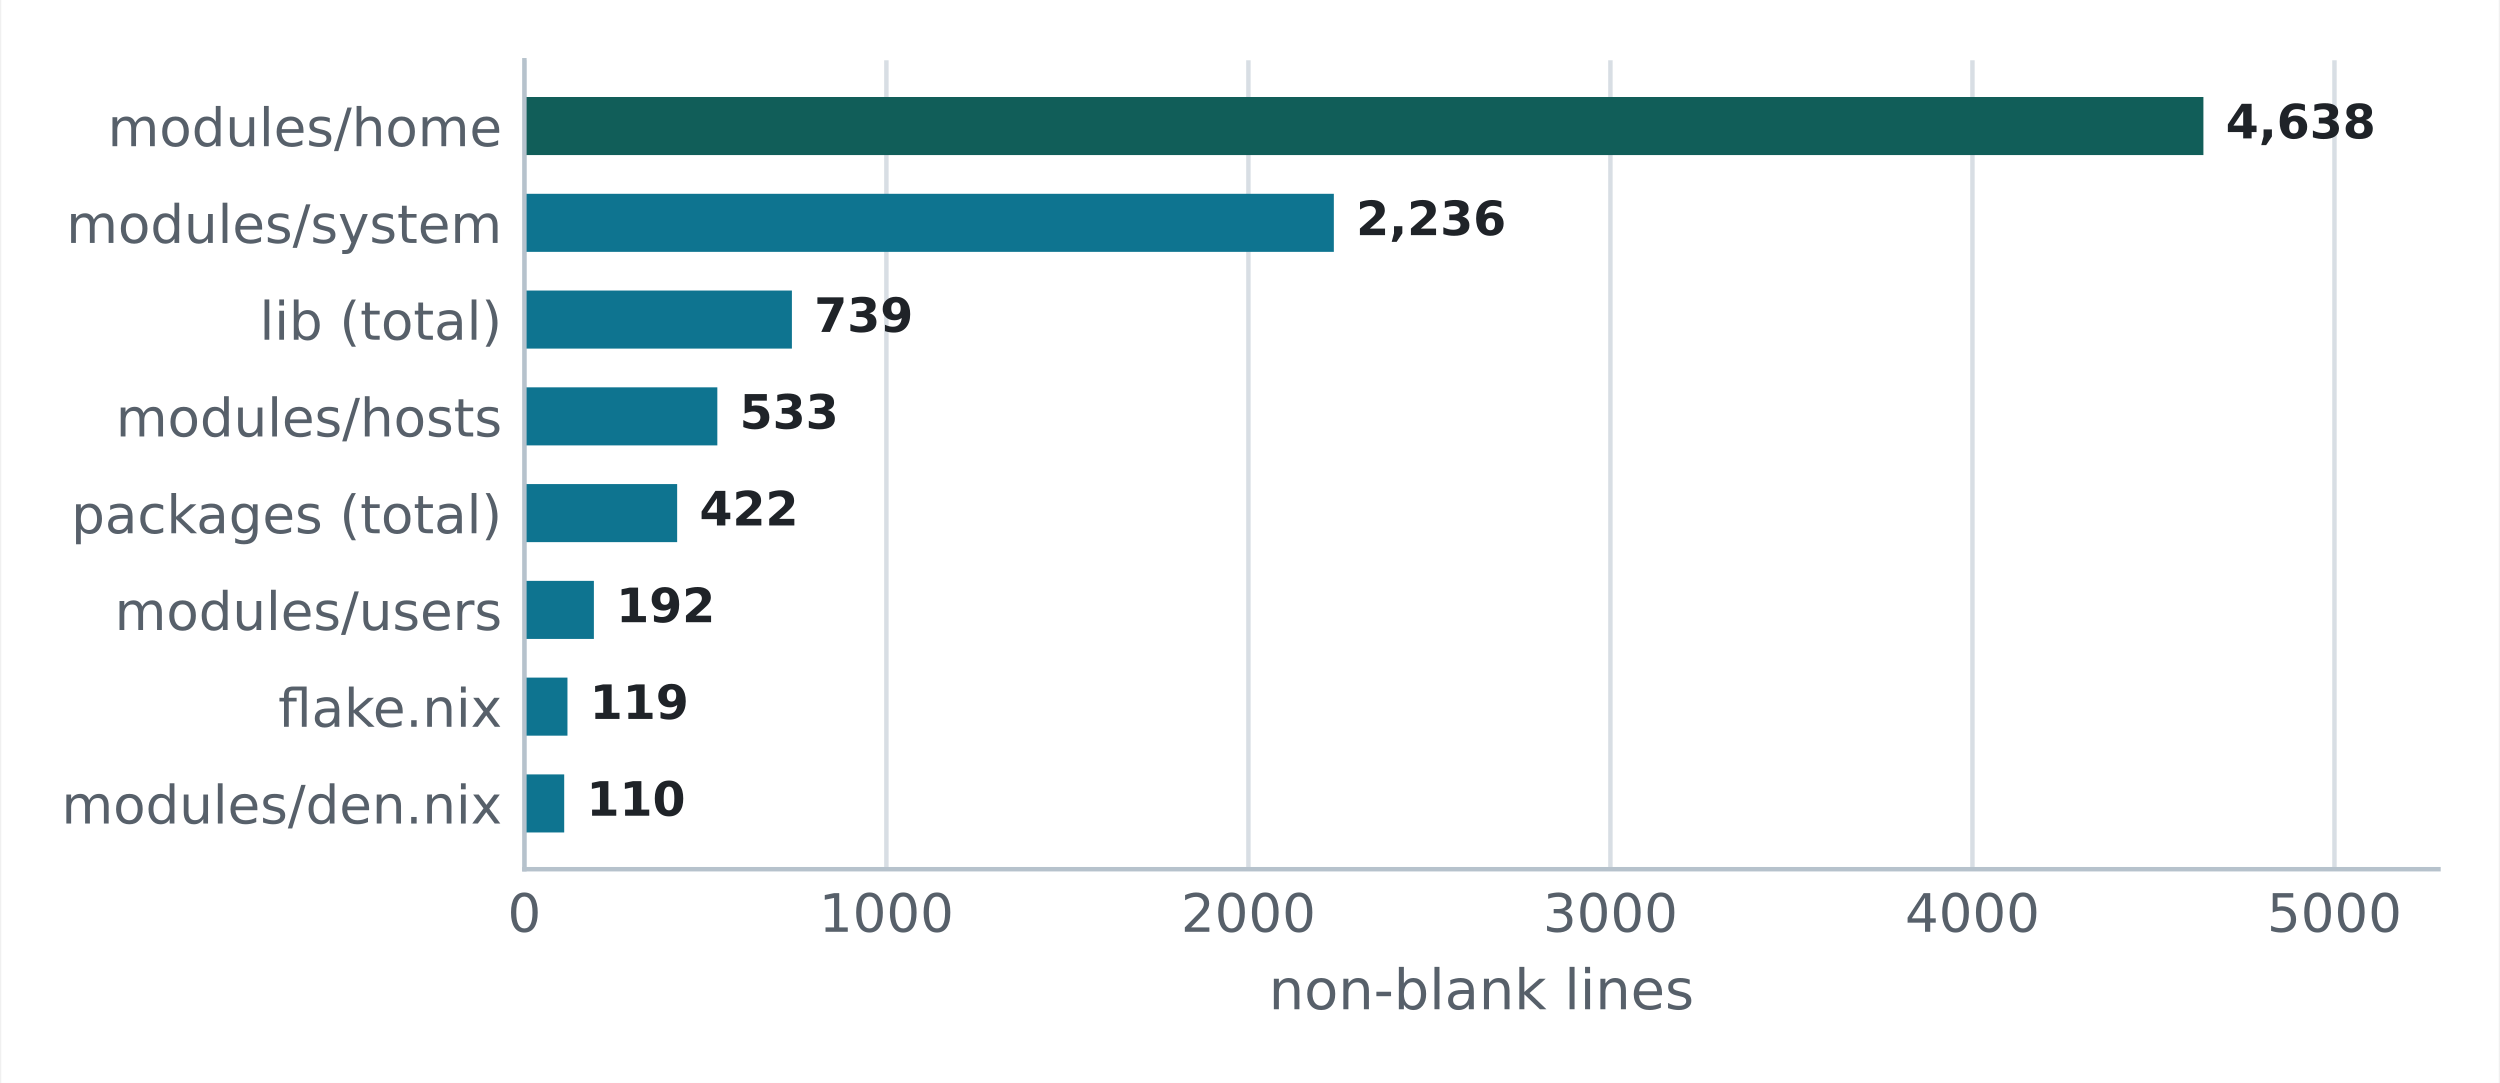
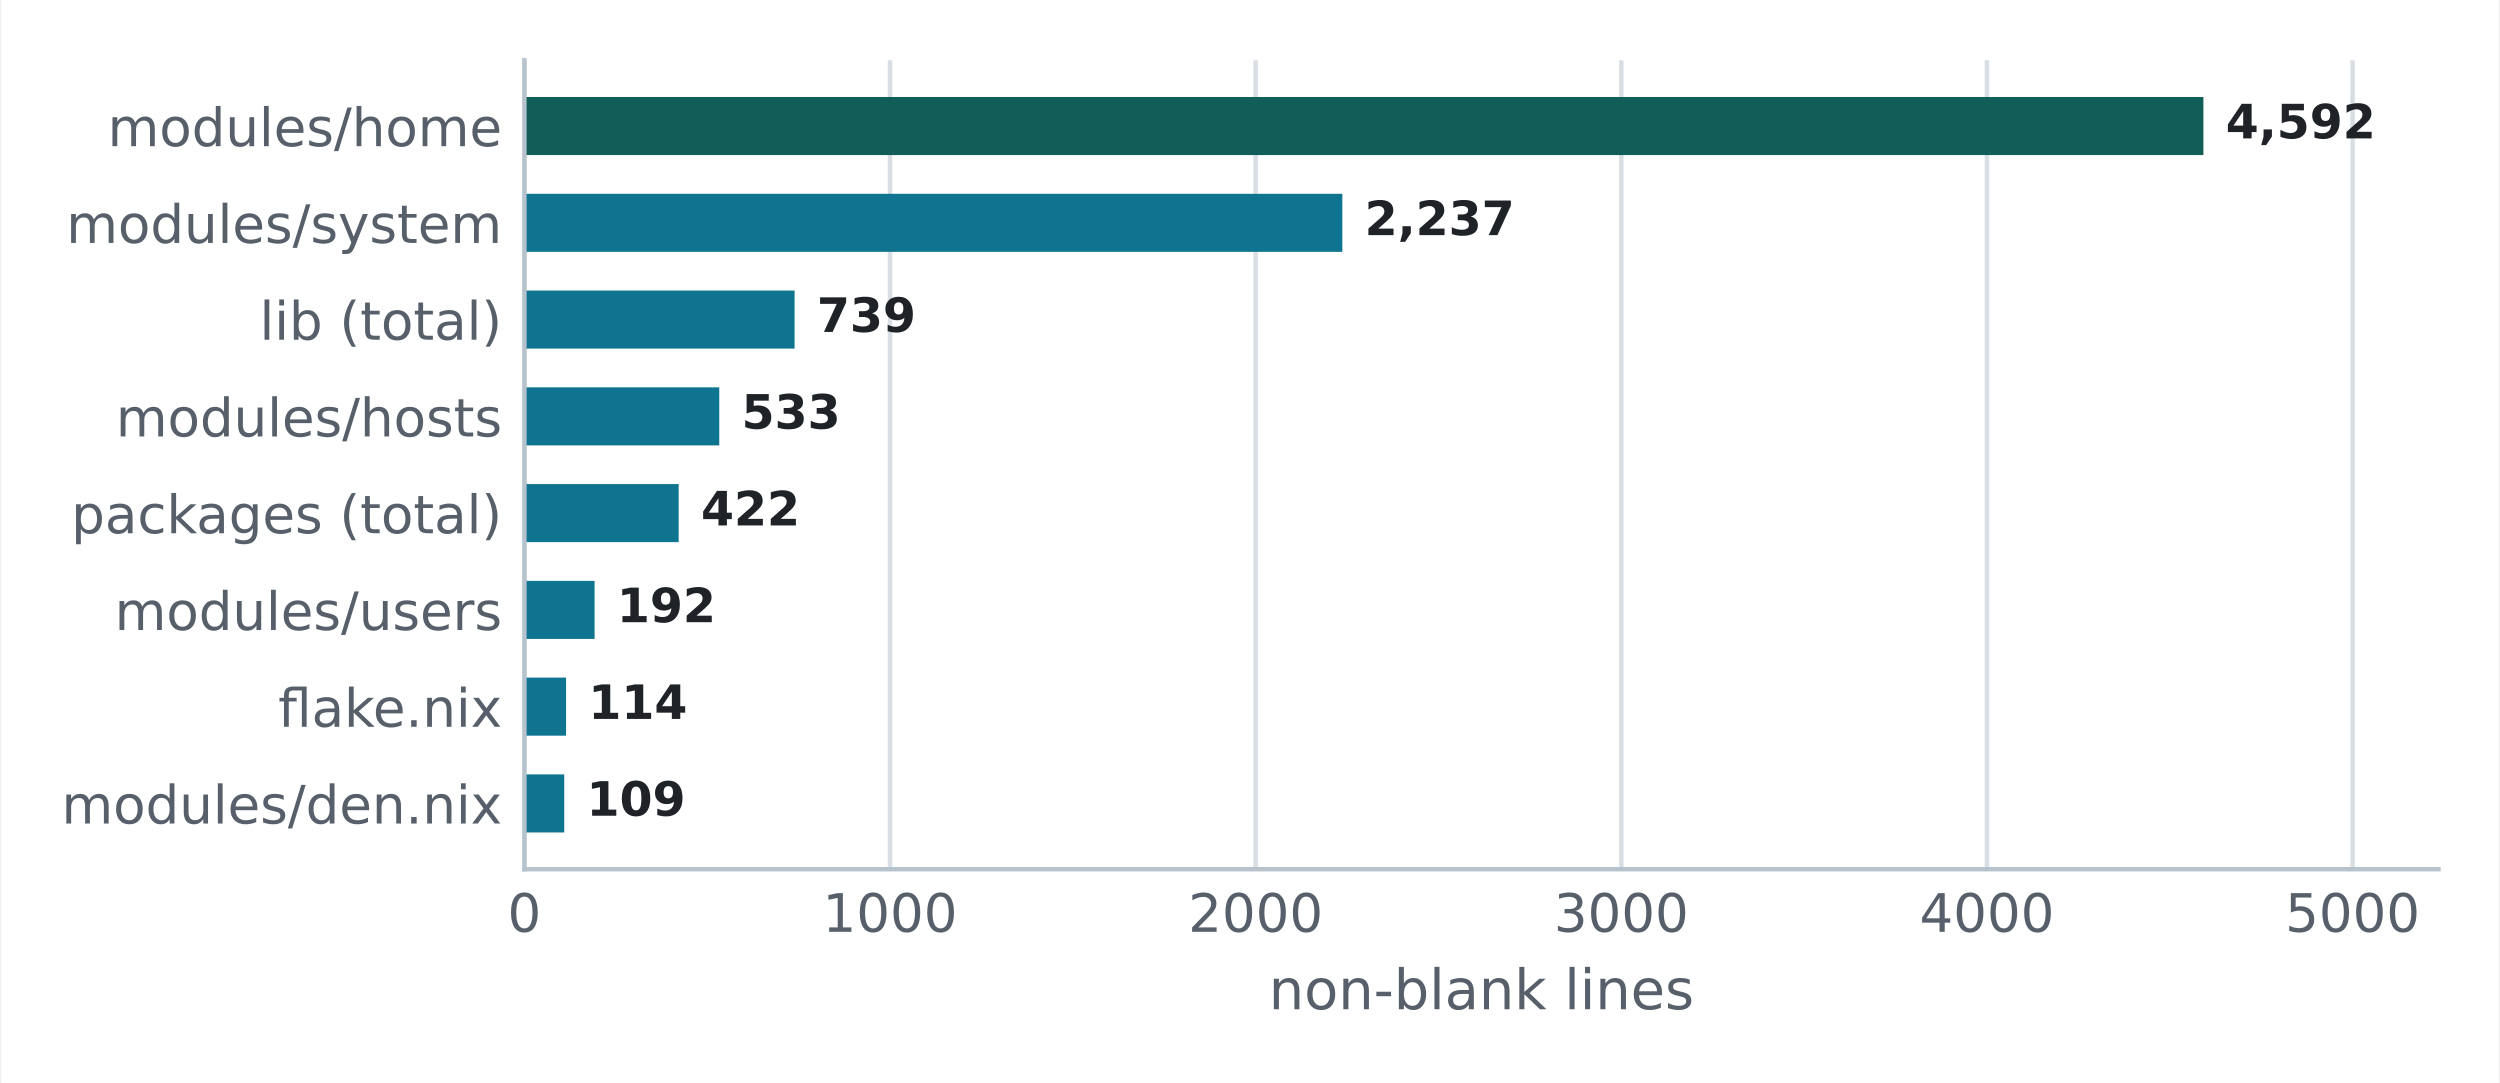
<svg xmlns="http://www.w3.org/2000/svg" xmlns:xlink="http://www.w3.org/1999/xlink" width="995" height="431" viewBox="0 0 447.591 194.078" version="1.1">
  <defs>
    <style type="text/css">*{stroke-linejoin: round; stroke-linecap: butt}</style>
  </defs>
  <g id="figure_1">
    <g id="patch_1">
      <path d="M 0 194.078  L 447.591 194.078  L 447.591 0  L 0 0  z " style="fill: #ffffff" />
    </g>
    <g id="axes_1">
      <g id="patch_2">
        <path d="M 93.751 155.778  L 436.791 155.778  L 436.791 10.8  L 93.751 10.8  z " style="fill: #ffffff" />
      </g>
      <g id="matplotlib.axis_1">
        <g id="xtick_1">
          <g id="line2d_1">
            <path d="M 93.751 155.778  L 93.751 10.8  " clip-path="url(#p4f550c6e6d)" style="fill: none; stroke: #d8dee4; stroke-width: 0.8; stroke-linecap: square" />
          </g>
          <g id="line2d_2" />
          <g id="text_1">
            <g style="fill: #57606a" transform="translate(90.72875 166.9954) scale(0.095 -0.095)">
              <defs>
                <path id="DejaVuSans-13" d="M 2034 4250  Q 1547 4250 1301 3770  Q 1056 3291 1056 2328  Q 1056 1369 1301 889  Q 1547 409 2034 409  Q 2525 409 2770 889  Q 3016 1369 3016 2328  Q 3016 3291 2770 3770  Q 2525 4250 2034 4250  z M 2034 4750  Q 2819 4750 3233 4129  Q 3647 3509 3647 2328  Q 3647 1150 3233 529  Q 2819 -91 2034 -91  Q 1250 -91 836 529  Q 422 1150 422 2328  Q 422 3509 836 4129  Q 1250 4750 2034 4750  z " transform="scale(0.015625)" />
              </defs>
              <use xlink:href="#DejaVuSans-13" />
            </g>
          </g>
        </g>
        <g id="xtick_2">
          <g id="line2d_3">
-             <path d="M 158.631 155.778  L 158.631 10.8  " clip-path="url(#p4f550c6e6d)" style="fill: none; stroke: #d8dee4; stroke-width: 0.8; stroke-linecap: square" />
+             <path d="M 159.281 155.778  L 159.281 10.8  " clip-path="url(#p4f550c6e6d)" style="fill: none; stroke: #d8dee4; stroke-width: 0.8; stroke-linecap: square" />
          </g>
          <g id="line2d_4" />
          <g id="text_2">
-             <g style="fill: #57606a" transform="translate(146.5419 166.9954) scale(0.095 -0.095)">
+             <g style="fill: #57606a" transform="translate(147.1919 166.9954) scale(0.095 -0.095)">
              <defs>
                <path id="DejaVuSans-14" d="M 794 531  L 1825 531  L 1825 4091  L 703 3866  L 703 4441  L 1819 4666  L 2450 4666  L 2450 531  L 3481 531  L 3481 0  L 794 0  L 794 531  z " transform="scale(0.015625)" />
              </defs>
              <use xlink:href="#DejaVuSans-14" />
              <use xlink:href="#DejaVuSans-13" transform="translate(63.625 0)" />
              <use xlink:href="#DejaVuSans-13" transform="translate(127.25 0)" />
              <use xlink:href="#DejaVuSans-13" transform="translate(190.875 0)" />
            </g>
          </g>
        </g>
        <g id="xtick_3">
          <g id="line2d_5">
-             <path d="M 223.51 155.778  L 223.51 10.8  " clip-path="url(#p4f550c6e6d)" style="fill: none; stroke: #d8dee4; stroke-width: 0.8; stroke-linecap: square" />
+             <path d="M 224.81 155.778  L 224.81 10.8  " clip-path="url(#p4f550c6e6d)" style="fill: none; stroke: #d8dee4; stroke-width: 0.8; stroke-linecap: square" />
          </g>
          <g id="line2d_6" />
          <g id="text_3">
-             <g style="fill: #57606a" transform="translate(211.4217 166.9954) scale(0.095 -0.095)">
+             <g style="fill: #57606a" transform="translate(212.7215 166.9954) scale(0.095 -0.095)">
              <defs>
                <path id="DejaVuSans-15" d="M 1228 531  L 3431 531  L 3431 0  L 469 0  L 469 531  Q 828 903 1448 1529  Q 2069 2156 2228 2338  Q 2531 2678 2651 2914  Q 2772 3150 2772 3378  Q 2772 3750 2511 3984  Q 2250 4219 1831 4219  Q 1534 4219 1204 4116  Q 875 4013 500 3803  L 500 4441  Q 881 4594 1212 4672  Q 1544 4750 1819 4750  Q 2544 4750 2975 4387  Q 3406 4025 3406 3419  Q 3406 3131 3298 2873  Q 3191 2616 2906 2266  Q 2828 2175 2409 1742  Q 1991 1309 1228 531  z " transform="scale(0.015625)" />
              </defs>
              <use xlink:href="#DejaVuSans-15" />
              <use xlink:href="#DejaVuSans-13" transform="translate(63.625 0)" />
              <use xlink:href="#DejaVuSans-13" transform="translate(127.25 0)" />
              <use xlink:href="#DejaVuSans-13" transform="translate(190.875 0)" />
            </g>
          </g>
        </g>
        <g id="xtick_4">
          <g id="line2d_7">
-             <path d="M 288.39 155.778  L 288.39 10.8  " clip-path="url(#p4f550c6e6d)" style="fill: none; stroke: #d8dee4; stroke-width: 0.8; stroke-linecap: square" />
+             <path d="M 290.34 155.778  L 290.34 10.8  " clip-path="url(#p4f550c6e6d)" style="fill: none; stroke: #d8dee4; stroke-width: 0.8; stroke-linecap: square" />
          </g>
          <g id="line2d_8" />
          <g id="text_4">
-             <g style="fill: #57606a" transform="translate(276.3014 166.9954) scale(0.095 -0.095)">
+             <g style="fill: #57606a" transform="translate(278.2512 166.9954) scale(0.095 -0.095)">
              <defs>
                <path id="DejaVuSans-16" d="M 2597 2516  Q 3050 2419 3304 2112  Q 3559 1806 3559 1356  Q 3559 666 3084 287  Q 2609 -91 1734 -91  Q 1441 -91 1130 -33  Q 819 25 488 141  L 488 750  Q 750 597 1062 519  Q 1375 441 1716 441  Q 2309 441 2620 675  Q 2931 909 2931 1356  Q 2931 1769 2642 2001  Q 2353 2234 1838 2234  L 1294 2234  L 1294 2753  L 1863 2753  Q 2328 2753 2575 2939  Q 2822 3125 2822 3475  Q 2822 3834 2567 4026  Q 2313 4219 1838 4219  Q 1578 4219 1281 4162  Q 984 4106 628 3988  L 628 4550  Q 988 4650 1302 4700  Q 1616 4750 1894 4750  Q 2613 4750 3031 4423  Q 3450 4097 3450 3541  Q 3450 3153 3228 2886  Q 3006 2619 2597 2516  z " transform="scale(0.015625)" />
              </defs>
              <use xlink:href="#DejaVuSans-16" />
              <use xlink:href="#DejaVuSans-13" transform="translate(63.625 0)" />
              <use xlink:href="#DejaVuSans-13" transform="translate(127.25 0)" />
              <use xlink:href="#DejaVuSans-13" transform="translate(190.875 0)" />
            </g>
          </g>
        </g>
        <g id="xtick_5">
          <g id="line2d_9">
-             <path d="M 353.27 155.778  L 353.27 10.8  " clip-path="url(#p4f550c6e6d)" style="fill: none; stroke: #d8dee4; stroke-width: 0.8; stroke-linecap: square" />
+             <path d="M 355.87 155.778  L 355.87 10.8  " clip-path="url(#p4f550c6e6d)" style="fill: none; stroke: #d8dee4; stroke-width: 0.8; stroke-linecap: square" />
          </g>
          <g id="line2d_10" />
          <g id="text_5">
-             <g style="fill: #57606a" transform="translate(341.1812 166.9954) scale(0.095 -0.095)">
+             <g style="fill: #57606a" transform="translate(343.7809 166.9954) scale(0.095 -0.095)">
              <defs>
                <path id="DejaVuSans-17" d="M 2419 4116  L 825 1625  L 2419 1625  L 2419 4116  z M 2253 4666  L 3047 4666  L 3047 1625  L 3713 1625  L 3713 1100  L 3047 1100  L 3047 0  L 2419 0  L 2419 1100  L 313 1100  L 313 1709  L 2253 4666  z " transform="scale(0.015625)" />
              </defs>
              <use xlink:href="#DejaVuSans-17" />
              <use xlink:href="#DejaVuSans-13" transform="translate(63.625 0)" />
              <use xlink:href="#DejaVuSans-13" transform="translate(127.25 0)" />
              <use xlink:href="#DejaVuSans-13" transform="translate(190.875 0)" />
            </g>
          </g>
        </g>
        <g id="xtick_6">
          <g id="line2d_11">
-             <path d="M 418.15 155.778  L 418.15 10.8  " clip-path="url(#p4f550c6e6d)" style="fill: none; stroke: #d8dee4; stroke-width: 0.8; stroke-linecap: square" />
+             <path d="M 421.399 155.778  L 421.399 10.8  " clip-path="url(#p4f550c6e6d)" style="fill: none; stroke: #d8dee4; stroke-width: 0.8; stroke-linecap: square" />
          </g>
          <g id="line2d_12" />
          <g id="text_6">
-             <g style="fill: #57606a" transform="translate(406.0609 166.9954) scale(0.095 -0.095)">
+             <g style="fill: #57606a" transform="translate(409.3106 166.9954) scale(0.095 -0.095)">
              <defs>
                <path id="DejaVuSans-18" d="M 691 4666  L 3169 4666  L 3169 4134  L 1269 4134  L 1269 2991  Q 1406 3038 1543 3061  Q 1681 3084 1819 3084  Q 2600 3084 3056 2656  Q 3513 2228 3513 1497  Q 3513 744 3044 326  Q 2575 -91 1722 -91  Q 1428 -91 1123 -41  Q 819 9 494 109  L 494 744  Q 775 591 1075 516  Q 1375 441 1709 441  Q 2250 441 2565 725  Q 2881 1009 2881 1497  Q 2881 1984 2565 2268  Q 2250 2553 1709 2553  Q 1456 2553 1204 2497  Q 953 2441 691 2322  L 691 4666  z " transform="scale(0.015625)" />
              </defs>
              <use xlink:href="#DejaVuSans-18" />
              <use xlink:href="#DejaVuSans-13" transform="translate(63.625 0)" />
              <use xlink:href="#DejaVuSans-13" transform="translate(127.25 0)" />
              <use xlink:href="#DejaVuSans-13" transform="translate(190.875 0)" />
            </g>
          </g>
        </g>
        <g id="text_7">
          <g style="fill: #57606a" transform="translate(227.1616 180.8761) scale(0.1 -0.1)">
            <defs>
              <path id="DejaVuSans-51" d="M 3513 2113  L 3513 0  L 2938 0  L 2938 2094  Q 2938 2591 2744 2837  Q 2550 3084 2163 3084  Q 1697 3084 1428 2787  Q 1159 2491 1159 1978  L 1159 0  L 581 0  L 581 3500  L 1159 3500  L 1159 2956  Q 1366 3272 1645 3428  Q 1925 3584 2291 3584  Q 2894 3584 3203 3211  Q 3513 2838 3513 2113  z " transform="scale(0.015625)" />
              <path id="DejaVuSans-52" d="M 1959 3097  Q 1497 3097 1228 2736  Q 959 2375 959 1747  Q 959 1119 1226 758  Q 1494 397 1959 397  Q 2419 397 2687 759  Q 2956 1122 2956 1747  Q 2956 2369 2687 2733  Q 2419 3097 1959 3097  z M 1959 3584  Q 2709 3584 3137 3096  Q 3566 2609 3566 1747  Q 3566 888 3137 398  Q 2709 -91 1959 -91  Q 1206 -91 779 398  Q 353 888 353 1747  Q 353 2609 779 3096  Q 1206 3584 1959 3584  z " transform="scale(0.015625)" />
              <path id="DejaVuSans-10" d="M 313 2009  L 1997 2009  L 1997 1497  L 313 1497  L 313 2009  z " transform="scale(0.015625)" />
              <path id="DejaVuSans-45" d="M 3116 1747  Q 3116 2381 2855 2742  Q 2594 3103 2138 3103  Q 1681 3103 1420 2742  Q 1159 2381 1159 1747  Q 1159 1113 1420 752  Q 1681 391 2138 391  Q 2594 391 2855 752  Q 3116 1113 3116 1747  z M 1159 2969  Q 1341 3281 1617 3432  Q 1894 3584 2278 3584  Q 2916 3584 3314 3078  Q 3713 2572 3713 1747  Q 3713 922 3314 415  Q 2916 -91 2278 -91  Q 1894 -91 1617 61  Q 1341 213 1159 525  L 1159 0  L 581 0  L 581 4863  L 1159 4863  L 1159 2969  z " transform="scale(0.015625)" />
              <path id="DejaVuSans-4f" d="M 603 4863  L 1178 4863  L 1178 0  L 603 0  L 603 4863  z " transform="scale(0.015625)" />
              <path id="DejaVuSans-44" d="M 2194 1759  Q 1497 1759 1228 1600  Q 959 1441 959 1056  Q 959 750 1161 570  Q 1363 391 1709 391  Q 2188 391 2477 730  Q 2766 1069 2766 1631  L 2766 1759  L 2194 1759  z M 3341 1997  L 3341 0  L 2766 0  L 2766 531  Q 2569 213 2275 61  Q 1981 -91 1556 -91  Q 1019 -91 701 211  Q 384 513 384 1019  Q 384 1609 779 1909  Q 1175 2209 1959 2209  L 2766 2209  L 2766 2266  Q 2766 2663 2505 2880  Q 2244 3097 1772 3097  Q 1472 3097 1187 3025  Q 903 2953 641 2809  L 641 3341  Q 956 3463 1253 3523  Q 1550 3584 1831 3584  Q 2591 3584 2966 3190  Q 3341 2797 3341 1997  z " transform="scale(0.015625)" />
              <path id="DejaVuSans-4e" d="M 581 4863  L 1159 4863  L 1159 1991  L 2875 3500  L 3609 3500  L 1753 1863  L 3688 0  L 2938 0  L 1159 1709  L 1159 0  L 581 0  L 581 4863  z " transform="scale(0.015625)" />
              <path id="DejaVuSans-3" transform="scale(0.015625)" />
              <path id="DejaVuSans-4c" d="M 603 3500  L 1178 3500  L 1178 0  L 603 0  L 603 3500  z M 603 4863  L 1178 4863  L 1178 4134  L 603 4134  L 603 4863  z " transform="scale(0.015625)" />
              <path id="DejaVuSans-48" d="M 3597 1894  L 3597 1613  L 953 1613  Q 991 1019 1311 708  Q 1631 397 2203 397  Q 2534 397 2845 478  Q 3156 559 3463 722  L 3463 178  Q 3153 47 2828 -22  Q 2503 -91 2169 -91  Q 1331 -91 842 396  Q 353 884 353 1716  Q 353 2575 817 3079  Q 1281 3584 2069 3584  Q 2775 3584 3186 3129  Q 3597 2675 3597 1894  z M 3022 2063  Q 3016 2534 2758 2815  Q 2500 3097 2075 3097  Q 1594 3097 1305 2825  Q 1016 2553 972 2059  L 3022 2063  z " transform="scale(0.015625)" />
              <path id="DejaVuSans-56" d="M 2834 3397  L 2834 2853  Q 2591 2978 2328 3040  Q 2066 3103 1784 3103  Q 1356 3103 1142 2972  Q 928 2841 928 2578  Q 928 2378 1081 2264  Q 1234 2150 1697 2047  L 1894 2003  Q 2506 1872 2764 1633  Q 3022 1394 3022 966  Q 3022 478 2636 193  Q 2250 -91 1575 -91  Q 1294 -91 989 -36  Q 684 19 347 128  L 347 722  Q 666 556 975 473  Q 1284 391 1588 391  Q 1994 391 2212 530  Q 2431 669 2431 922  Q 2431 1156 2273 1281  Q 2116 1406 1581 1522  L 1381 1569  Q 847 1681 609 1914  Q 372 2147 372 2553  Q 372 3047 722 3315  Q 1072 3584 1716 3584  Q 2034 3584 2315 3537  Q 2597 3491 2834 3397  z " transform="scale(0.015625)" />
            </defs>
            <use xlink:href="#DejaVuSans-51" />
            <use xlink:href="#DejaVuSans-52" transform="translate(63.375 0)" />
            <use xlink:href="#DejaVuSans-51" transform="translate(124.5625 0)" />
            <use xlink:href="#DejaVuSans-10" transform="translate(187.9375 0)" />
            <use xlink:href="#DejaVuSans-45" transform="translate(224.0156 0)" />
            <use xlink:href="#DejaVuSans-4f" transform="translate(287.5 0)" />
            <use xlink:href="#DejaVuSans-44" transform="translate(315.2812 0)" />
            <use xlink:href="#DejaVuSans-51" transform="translate(376.5625 0)" />
            <use xlink:href="#DejaVuSans-4e" transform="translate(439.9375 0)" />
            <use xlink:href="#DejaVuSans-3" transform="translate(497.8438 0)" />
            <use xlink:href="#DejaVuSans-4f" transform="translate(529.625 0)" />
            <use xlink:href="#DejaVuSans-4c" transform="translate(557.4062 0)" />
            <use xlink:href="#DejaVuSans-51" transform="translate(585.1875 0)" />
            <use xlink:href="#DejaVuSans-48" transform="translate(648.5625 0)" />
            <use xlink:href="#DejaVuSans-56" transform="translate(710.0938 0)" />
          </g>
        </g>
      </g>
      <g id="matplotlib.axis_2">
        <g id="ytick_1">
          <g id="line2d_13" />
          <g id="text_8">
            <g style="fill: #57606a" transform="translate(10.8 147.5945) scale(0.095 -0.095)">
              <defs>
                <path id="DejaVuSans-50" d="M 3328 2828  Q 3544 3216 3844 3400  Q 4144 3584 4550 3584  Q 5097 3584 5394 3201  Q 5691 2819 5691 2113  L 5691 0  L 5113 0  L 5113 2094  Q 5113 2597 4934 2840  Q 4756 3084 4391 3084  Q 3944 3084 3684 2787  Q 3425 2491 3425 1978  L 3425 0  L 2847 0  L 2847 2094  Q 2847 2600 2669 2842  Q 2491 3084 2119 3084  Q 1678 3084 1418 2786  Q 1159 2488 1159 1978  L 1159 0  L 581 0  L 581 3500  L 1159 3500  L 1159 2956  Q 1356 3278 1631 3431  Q 1906 3584 2284 3584  Q 2666 3584 2933 3390  Q 3200 3197 3328 2828  z " transform="scale(0.015625)" />
                <path id="DejaVuSans-47" d="M 2906 2969  L 2906 4863  L 3481 4863  L 3481 0  L 2906 0  L 2906 525  Q 2725 213 2448 61  Q 2172 -91 1784 -91  Q 1150 -91 751 415  Q 353 922 353 1747  Q 353 2572 751 3078  Q 1150 3584 1784 3584  Q 2172 3584 2448 3432  Q 2725 3281 2906 2969  z M 947 1747  Q 947 1113 1208 752  Q 1469 391 1925 391  Q 2381 391 2643 752  Q 2906 1113 2906 1747  Q 2906 2381 2643 2742  Q 2381 3103 1925 3103  Q 1469 3103 1208 2742  Q 947 2381 947 1747  z " transform="scale(0.015625)" />
                <path id="DejaVuSans-58" d="M 544 1381  L 544 3500  L 1119 3500  L 1119 1403  Q 1119 906 1312 657  Q 1506 409 1894 409  Q 2359 409 2629 706  Q 2900 1003 2900 1516  L 2900 3500  L 3475 3500  L 3475 0  L 2900 0  L 2900 538  Q 2691 219 2414 64  Q 2138 -91 1772 -91  Q 1169 -91 856 284  Q 544 659 544 1381  z M 1991 3584  L 1991 3584  z " transform="scale(0.015625)" />
                <path id="DejaVuSans-12" d="M 1625 4666  L 2156 4666  L 531 -594  L 0 -594  L 1625 4666  z " transform="scale(0.015625)" />
                <path id="DejaVuSans-11" d="M 684 794  L 1344 794  L 1344 0  L 684 0  L 684 794  z " transform="scale(0.015625)" />
                <path id="DejaVuSans-5b" d="M 3513 3500  L 2247 1797  L 3578 0  L 2900 0  L 1881 1375  L 863 0  L 184 0  L 1544 1831  L 300 3500  L 978 3500  L 1906 2253  L 2834 3500  L 3513 3500  z " transform="scale(0.015625)" />
              </defs>
              <use xlink:href="#DejaVuSans-50" />
              <use xlink:href="#DejaVuSans-52" transform="translate(97.40625 0)" />
              <use xlink:href="#DejaVuSans-47" transform="translate(158.5938 0)" />
              <use xlink:href="#DejaVuSans-58" transform="translate(222.0781 0)" />
              <use xlink:href="#DejaVuSans-4f" transform="translate(285.4531 0)" />
              <use xlink:href="#DejaVuSans-48" transform="translate(313.2344 0)" />
              <use xlink:href="#DejaVuSans-56" transform="translate(374.7656 0)" />
              <use xlink:href="#DejaVuSans-12" transform="translate(426.8594 0)" />
              <use xlink:href="#DejaVuSans-47" transform="translate(460.5469 0)" />
              <use xlink:href="#DejaVuSans-48" transform="translate(524.0312 0)" />
              <use xlink:href="#DejaVuSans-51" transform="translate(585.5625 0)" />
              <use xlink:href="#DejaVuSans-11" transform="translate(648.9375 0)" />
              <use xlink:href="#DejaVuSans-51" transform="translate(680.7188 0)" />
              <use xlink:href="#DejaVuSans-4c" transform="translate(744.0938 0)" />
              <use xlink:href="#DejaVuSans-5b" transform="translate(771.875 0)" />
            </g>
          </g>
        </g>
        <g id="ytick_2">
          <g id="line2d_14" />
          <g id="text_9">
            <g style="fill: #57606a" transform="translate(49.6357 130.2526) scale(0.095 -0.095)">
              <defs>
                <path id="DejaVuSans-13b0" d="M 1831 4863  L 3431 4863  L 3431 0  L 2853 0  L 2853 4384  L 1825 4384  Q 1516 4384 1395 4259  Q 1275 4134 1275 3809  L 1275 3500  L 2222 3500  L 2222 3053  L 1275 3053  L 1275 0  L 697 0  L 697 3053  L 147 3053  L 147 3500  L 697 3500  L 697 3744  Q 697 4328 969 4595  Q 1241 4863 1831 4863  z " transform="scale(0.015625)" />
              </defs>
              <use xlink:href="#DejaVuSans-13b0" />
              <use xlink:href="#DejaVuSans-44" transform="translate(62.98438 0)" />
              <use xlink:href="#DejaVuSans-4e" transform="translate(124.2656 0)" />
              <use xlink:href="#DejaVuSans-48" transform="translate(178.6094 0)" />
              <use xlink:href="#DejaVuSans-11" transform="translate(240.1406 0)" />
              <use xlink:href="#DejaVuSans-51" transform="translate(271.9219 0)" />
              <use xlink:href="#DejaVuSans-4c" transform="translate(335.2969 0)" />
              <use xlink:href="#DejaVuSans-5b" transform="translate(363.0781 0)" />
            </g>
          </g>
        </g>
        <g id="ytick_3">
          <g id="line2d_15" />
          <g id="text_10">
            <g style="fill: #57606a" transform="translate(20.32969 112.9108) scale(0.095 -0.095)">
              <defs>
                <path id="DejaVuSans-55" d="M 2631 2963  Q 2534 3019 2420 3045  Q 2306 3072 2169 3072  Q 1681 3072 1420 2755  Q 1159 2438 1159 1844  L 1159 0  L 581 0  L 581 3500  L 1159 3500  L 1159 2956  Q 1341 3275 1631 3429  Q 1922 3584 2338 3584  Q 2397 3584 2469 3576  Q 2541 3569 2628 3553  L 2631 2963  z " transform="scale(0.015625)" />
              </defs>
              <use xlink:href="#DejaVuSans-50" />
              <use xlink:href="#DejaVuSans-52" transform="translate(97.40625 0)" />
              <use xlink:href="#DejaVuSans-47" transform="translate(158.5938 0)" />
              <use xlink:href="#DejaVuSans-58" transform="translate(222.0781 0)" />
              <use xlink:href="#DejaVuSans-4f" transform="translate(285.4531 0)" />
              <use xlink:href="#DejaVuSans-48" transform="translate(313.2344 0)" />
              <use xlink:href="#DejaVuSans-56" transform="translate(374.7656 0)" />
              <use xlink:href="#DejaVuSans-12" transform="translate(426.8594 0)" />
              <use xlink:href="#DejaVuSans-58" transform="translate(460.5469 0)" />
              <use xlink:href="#DejaVuSans-56" transform="translate(523.9219 0)" />
              <use xlink:href="#DejaVuSans-48" transform="translate(576.0156 0)" />
              <use xlink:href="#DejaVuSans-55" transform="translate(637.5469 0)" />
              <use xlink:href="#DejaVuSans-56" transform="translate(678.6562 0)" />
            </g>
          </g>
        </g>
        <g id="ytick_4">
          <g id="line2d_16" />
          <g id="text_11">
            <g style="fill: #57606a" transform="translate(12.5382 95.569) scale(0.095 -0.095)">
              <defs>
                <path id="DejaVuSans-53" d="M 1159 525  L 1159 -1331  L 581 -1331  L 581 3500  L 1159 3500  L 1159 2969  Q 1341 3281 1617 3432  Q 1894 3584 2278 3584  Q 2916 3584 3314 3078  Q 3713 2572 3713 1747  Q 3713 922 3314 415  Q 2916 -91 2278 -91  Q 1894 -91 1617 61  Q 1341 213 1159 525  z M 3116 1747  Q 3116 2381 2855 2742  Q 2594 3103 2138 3103  Q 1681 3103 1420 2742  Q 1159 2381 1159 1747  Q 1159 1113 1420 752  Q 1681 391 2138 391  Q 2594 391 2855 752  Q 3116 1113 3116 1747  z " transform="scale(0.015625)" />
                <path id="DejaVuSans-46" d="M 3122 3366  L 3122 2828  Q 2878 2963 2633 3030  Q 2388 3097 2138 3097  Q 1578 3097 1268 2742  Q 959 2388 959 1747  Q 959 1106 1268 751  Q 1578 397 2138 397  Q 2388 397 2633 464  Q 2878 531 3122 666  L 3122 134  Q 2881 22 2623 -34  Q 2366 -91 2075 -91  Q 1284 -91 818 406  Q 353 903 353 1747  Q 353 2603 823 3093  Q 1294 3584 2113 3584  Q 2378 3584 2631 3529  Q 2884 3475 3122 3366  z " transform="scale(0.015625)" />
                <path id="DejaVuSans-4a" d="M 2906 1791  Q 2906 2416 2648 2759  Q 2391 3103 1925 3103  Q 1463 3103 1205 2759  Q 947 2416 947 1791  Q 947 1169 1205 825  Q 1463 481 1925 481  Q 2391 481 2648 825  Q 2906 1169 2906 1791  z M 3481 434  Q 3481 -459 3084 -895  Q 2688 -1331 1869 -1331  Q 1566 -1331 1297 -1286  Q 1028 -1241 775 -1147  L 775 -588  Q 1028 -725 1275 -790  Q 1522 -856 1778 -856  Q 2344 -856 2625 -561  Q 2906 -266 2906 331  L 2906 616  Q 2728 306 2450 153  Q 2172 0 1784 0  Q 1141 0 747 490  Q 353 981 353 1791  Q 353 2603 747 3093  Q 1141 3584 1784 3584  Q 2172 3584 2450 3431  Q 2728 3278 2906 2969  L 2906 3500  L 3481 3500  L 3481 434  z " transform="scale(0.015625)" />
                <path id="DejaVuSans-b" d="M 1984 4856  Q 1566 4138 1362 3434  Q 1159 2731 1159 2009  Q 1159 1288 1364 580  Q 1569 -128 1984 -844  L 1484 -844  Q 1016 -109 783 600  Q 550 1309 550 2009  Q 550 2706 781 3412  Q 1013 4119 1484 4856  L 1984 4856  z " transform="scale(0.015625)" />
                <path id="DejaVuSans-57" d="M 1172 4494  L 1172 3500  L 2356 3500  L 2356 3053  L 1172 3053  L 1172 1153  Q 1172 725 1289 603  Q 1406 481 1766 481  L 2356 481  L 2356 0  L 1766 0  Q 1100 0 847 248  Q 594 497 594 1153  L 594 3053  L 172 3053  L 172 3500  L 594 3500  L 594 4494  L 1172 4494  z " transform="scale(0.015625)" />
                <path id="DejaVuSans-c" d="M 513 4856  L 1013 4856  Q 1481 4119 1714 3412  Q 1947 2706 1947 2009  Q 1947 1309 1714 600  Q 1481 -109 1013 -844  L 513 -844  Q 928 -128 1133 580  Q 1338 1288 1338 2009  Q 1338 2731 1133 3434  Q 928 4138 513 4856  z " transform="scale(0.015625)" />
              </defs>
              <use xlink:href="#DejaVuSans-53" />
              <use xlink:href="#DejaVuSans-44" transform="translate(63.48438 0)" />
              <use xlink:href="#DejaVuSans-46" transform="translate(124.7656 0)" />
              <use xlink:href="#DejaVuSans-4e" transform="translate(179.75 0)" />
              <use xlink:href="#DejaVuSans-44" transform="translate(235.9062 0)" />
              <use xlink:href="#DejaVuSans-4a" transform="translate(297.1875 0)" />
              <use xlink:href="#DejaVuSans-48" transform="translate(360.6719 0)" />
              <use xlink:href="#DejaVuSans-56" transform="translate(422.2031 0)" />
              <use xlink:href="#DejaVuSans-3" transform="translate(474.2969 0)" />
              <use xlink:href="#DejaVuSans-b" transform="translate(506.0781 0)" />
              <use xlink:href="#DejaVuSans-57" transform="translate(545.0938 0)" />
              <use xlink:href="#DejaVuSans-52" transform="translate(584.2969 0)" />
              <use xlink:href="#DejaVuSans-57" transform="translate(645.4844 0)" />
              <use xlink:href="#DejaVuSans-44" transform="translate(684.6875 0)" />
              <use xlink:href="#DejaVuSans-4f" transform="translate(745.9688 0)" />
              <use xlink:href="#DejaVuSans-c" transform="translate(773.75 0)" />
            </g>
          </g>
        </g>
        <g id="ytick_5">
          <g id="line2d_17" />
          <g id="text_12">
            <g style="fill: #57606a" transform="translate(20.54344 78.22717) scale(0.095 -0.095)">
              <defs>
                <path id="DejaVuSans-4b" d="M 3513 2113  L 3513 0  L 2938 0  L 2938 2094  Q 2938 2591 2744 2837  Q 2550 3084 2163 3084  Q 1697 3084 1428 2787  Q 1159 2491 1159 1978  L 1159 0  L 581 0  L 581 4863  L 1159 4863  L 1159 2956  Q 1366 3272 1645 3428  Q 1925 3584 2291 3584  Q 2894 3584 3203 3211  Q 3513 2838 3513 2113  z " transform="scale(0.015625)" />
              </defs>
              <use xlink:href="#DejaVuSans-50" />
              <use xlink:href="#DejaVuSans-52" transform="translate(97.40625 0)" />
              <use xlink:href="#DejaVuSans-47" transform="translate(158.5938 0)" />
              <use xlink:href="#DejaVuSans-58" transform="translate(222.0781 0)" />
              <use xlink:href="#DejaVuSans-4f" transform="translate(285.4531 0)" />
              <use xlink:href="#DejaVuSans-48" transform="translate(313.2344 0)" />
              <use xlink:href="#DejaVuSans-56" transform="translate(374.7656 0)" />
              <use xlink:href="#DejaVuSans-12" transform="translate(426.8594 0)" />
              <use xlink:href="#DejaVuSans-4b" transform="translate(460.5469 0)" />
              <use xlink:href="#DejaVuSans-52" transform="translate(523.9219 0)" />
              <use xlink:href="#DejaVuSans-56" transform="translate(585.1094 0)" />
              <use xlink:href="#DejaVuSans-57" transform="translate(637.2031 0)" />
              <use xlink:href="#DejaVuSans-56" transform="translate(676.4062 0)" />
            </g>
          </g>
        </g>
        <g id="ytick_6">
          <g id="line2d_18" />
          <g id="text_13">
            <g style="fill: #57606a" transform="translate(46.28695 60.88535) scale(0.095 -0.095)">
              <use xlink:href="#DejaVuSans-4f" />
              <use xlink:href="#DejaVuSans-4c" transform="translate(27.78125 0)" />
              <use xlink:href="#DejaVuSans-45" transform="translate(55.5625 0)" />
              <use xlink:href="#DejaVuSans-3" transform="translate(119.0469 0)" />
              <use xlink:href="#DejaVuSans-b" transform="translate(150.8281 0)" />
              <use xlink:href="#DejaVuSans-57" transform="translate(189.8438 0)" />
              <use xlink:href="#DejaVuSans-52" transform="translate(229.0469 0)" />
              <use xlink:href="#DejaVuSans-57" transform="translate(290.2344 0)" />
              <use xlink:href="#DejaVuSans-44" transform="translate(329.4375 0)" />
              <use xlink:href="#DejaVuSans-4f" transform="translate(390.7188 0)" />
              <use xlink:href="#DejaVuSans-c" transform="translate(418.5 0)" />
            </g>
          </g>
        </g>
        <g id="ytick_7">
          <g id="line2d_19" />
          <g id="text_14">
            <g style="fill: #57606a" transform="translate(11.655 43.54352) scale(0.095 -0.095)">
              <defs>
                <path id="DejaVuSans-5c" d="M 2059 -325  Q 1816 -950 1584 -1140  Q 1353 -1331 966 -1331  L 506 -1331  L 506 -850  L 844 -850  Q 1081 -850 1212 -737  Q 1344 -625 1503 -206  L 1606 56  L 191 3500  L 800 3500  L 1894 763  L 2988 3500  L 3597 3500  L 2059 -325  z " transform="scale(0.015625)" />
              </defs>
              <use xlink:href="#DejaVuSans-50" />
              <use xlink:href="#DejaVuSans-52" transform="translate(97.40625 0)" />
              <use xlink:href="#DejaVuSans-47" transform="translate(158.5938 0)" />
              <use xlink:href="#DejaVuSans-58" transform="translate(222.0781 0)" />
              <use xlink:href="#DejaVuSans-4f" transform="translate(285.4531 0)" />
              <use xlink:href="#DejaVuSans-48" transform="translate(313.2344 0)" />
              <use xlink:href="#DejaVuSans-56" transform="translate(374.7656 0)" />
              <use xlink:href="#DejaVuSans-12" transform="translate(426.8594 0)" />
              <use xlink:href="#DejaVuSans-56" transform="translate(460.5469 0)" />
              <use xlink:href="#DejaVuSans-5c" transform="translate(512.6406 0)" />
              <use xlink:href="#DejaVuSans-56" transform="translate(571.8281 0)" />
              <use xlink:href="#DejaVuSans-57" transform="translate(623.9219 0)" />
              <use xlink:href="#DejaVuSans-48" transform="translate(663.125 0)" />
              <use xlink:href="#DejaVuSans-50" transform="translate(724.6562 0)" />
            </g>
          </g>
        </g>
        <g id="ytick_8">
          <g id="line2d_20" />
          <g id="text_15">
            <g style="fill: #57606a" transform="translate(19.06648 26.2017) scale(0.095 -0.095)">
              <use xlink:href="#DejaVuSans-50" />
              <use xlink:href="#DejaVuSans-52" transform="translate(97.40625 0)" />
              <use xlink:href="#DejaVuSans-47" transform="translate(158.5938 0)" />
              <use xlink:href="#DejaVuSans-58" transform="translate(222.0781 0)" />
              <use xlink:href="#DejaVuSans-4f" transform="translate(285.4531 0)" />
              <use xlink:href="#DejaVuSans-48" transform="translate(313.2344 0)" />
              <use xlink:href="#DejaVuSans-56" transform="translate(374.7656 0)" />
              <use xlink:href="#DejaVuSans-12" transform="translate(426.8594 0)" />
              <use xlink:href="#DejaVuSans-4b" transform="translate(460.5469 0)" />
              <use xlink:href="#DejaVuSans-52" transform="translate(523.9219 0)" />
              <use xlink:href="#DejaVuSans-50" transform="translate(585.1094 0)" />
              <use xlink:href="#DejaVuSans-48" transform="translate(682.5156 0)" />
            </g>
          </g>
        </g>
      </g>
      <g id="patch_3">
-         <path d="M 93.751 149.188  L 100.888 149.188  L 100.888 138.783  L 93.751 138.783  z " clip-path="url(#p4f550c6e6d)" style="fill: #0e7490" />
+         <path d="M 93.751 149.188  L 100.894 149.188  L 100.894 138.783  L 93.751 138.783  z " clip-path="url(#p4f550c6e6d)" style="fill: #0e7490" />
      </g>
      <g id="patch_4">
-         <path d="M 93.751 131.846  L 101.472 131.846  L 101.472 121.441  L 93.751 121.441  z " clip-path="url(#p4f550c6e6d)" style="fill: #0e7490" />
+         <path d="M 93.751 131.846  L 101.221 131.846  L 101.221 121.441  L 93.751 121.441  z " clip-path="url(#p4f550c6e6d)" style="fill: #0e7490" />
      </g>
      <g id="patch_5">
-         <path d="M 93.751 114.504  L 106.208 114.504  L 106.208 104.099  L 93.751 104.099  z " clip-path="url(#p4f550c6e6d)" style="fill: #0e7490" />
+         <path d="M 93.751 114.504  L 106.333 114.504  L 106.333 104.099  L 93.751 104.099  z " clip-path="url(#p4f550c6e6d)" style="fill: #0e7490" />
      </g>
      <g id="patch_6">
-         <path d="M 93.751 97.162  L 121.13 97.162  L 121.13 86.757  L 93.751 86.757  z " clip-path="url(#p4f550c6e6d)" style="fill: #0e7490" />
+         <path d="M 93.751 97.162  L 121.404 97.162  L 121.404 86.757  L 93.751 86.757  z " clip-path="url(#p4f550c6e6d)" style="fill: #0e7490" />
      </g>
      <g id="patch_7">
-         <path d="M 93.751 79.82  L 128.332 79.82  L 128.332 69.415  L 93.751 69.415  z " clip-path="url(#p4f550c6e6d)" style="fill: #0e7490" />
+         <path d="M 93.751 79.82  L 128.678 79.82  L 128.678 69.415  L 93.751 69.415  z " clip-path="url(#p4f550c6e6d)" style="fill: #0e7490" />
      </g>
      <g id="patch_8">
-         <path d="M 93.751 62.479  L 141.697 62.479  L 141.697 52.074  L 93.751 52.074  z " clip-path="url(#p4f550c6e6d)" style="fill: #0e7490" />
+         <path d="M 93.751 62.479  L 142.177 62.479  L 142.177 52.074  L 93.751 52.074  z " clip-path="url(#p4f550c6e6d)" style="fill: #0e7490" />
      </g>
      <g id="patch_9">
-         <path d="M 93.751 45.137  L 238.822 45.137  L 238.822 34.732  L 93.751 34.732  z " clip-path="url(#p4f550c6e6d)" style="fill: #0e7490" />
+         <path d="M 93.751 45.137  L 240.341 45.137  L 240.341 34.732  L 93.751 34.732  z " clip-path="url(#p4f550c6e6d)" style="fill: #0e7490" />
      </g>
      <g id="patch_10">
        <path d="M 93.751 27.795  L 394.663 27.795  L 394.663 17.39  L 93.751 17.39  z " clip-path="url(#p4f550c6e6d)" style="fill: #115e59" />
      </g>
      <g id="patch_11">
        <path d="M 93.751 155.778  L 93.751 10.8  " style="fill: none; stroke: #b6c2cc; stroke-width: 0.8; stroke-linejoin: miter; stroke-linecap: square" />
      </g>
      <g id="patch_12">
        <path d="M 93.751 155.778  L 436.791 155.778  " style="fill: none; stroke: #b6c2cc; stroke-width: 0.8; stroke-linejoin: miter; stroke-linecap: square" />
      </g>
      <g id="text_16">
-         <g style="fill: #1f2328" transform="translate(104.8877 146.1932) scale(0.085 -0.085)">
+         <g style="fill: #1f2328" transform="translate(104.8937 146.1932) scale(0.085 -0.085)">
          <defs>
            <path id="DejaVuSans-Bold-14" d="M 750 831  L 1813 831  L 1813 3847  L 722 3622  L 722 4441  L 1806 4666  L 2950 4666  L 2950 831  L 4013 831  L 4013 0  L 750 0  L 750 831  z " transform="scale(0.015625)" />
            <path id="DejaVuSans-Bold-13" d="M 2944 2338  Q 2944 3213 2780 3570  Q 2616 3928 2228 3928  Q 1841 3928 1675 3570  Q 1509 3213 1509 2338  Q 1509 1453 1675 1090  Q 1841 728 2228 728  Q 2613 728 2778 1090  Q 2944 1453 2944 2338  z M 4147 2328  Q 4147 1169 3647 539  Q 3147 -91 2228 -91  Q 1306 -91 806 539  Q 306 1169 306 2328  Q 306 3491 806 4120  Q 1306 4750 2228 4750  Q 3147 4750 3647 4120  Q 4147 3491 4147 2328  z " transform="scale(0.015625)" />
+             <path id="DejaVuSans-Bold-1c" d="M 641 103  L 641 966  Q 928 831 1190 764  Q 1453 697 1709 697  Q 2247 697 2547 995  Q 2847 1294 2900 1881  Q 2688 1725 2447 1647  Q 2206 1569 1925 1569  Q 1209 1569 770 1986  Q 331 2403 331 3084  Q 331 3838 820 4291  Q 1309 4744 2131 4744  Q 3044 4744 3544 4128  Q 4044 3513 4044 2388  Q 4044 1231 3459 570  Q 2875 -91 1856 -91  Q 1528 -91 1228 -42  Q 928 6 641 103  z M 2125 2350  Q 2441 2350 2600 2554  Q 2759 2759 2759 3169  Q 2759 3575 2600 3781  Q 2441 3988 2125 3988  Q 1809 3988 1650 3781  Q 1491 3575 1491 3169  Q 1491 2759 1650 2554  Q 1809 2350 2125 2350  z " transform="scale(0.015625)" />
+           </defs>
+           <use xlink:href="#DejaVuSans-Bold-14" />
+           <use xlink:href="#DejaVuSans-Bold-13" transform="translate(69.57812 0)" />
+           <use xlink:href="#DejaVuSans-Bold-1c" transform="translate(139.1562 0)" />
+         </g>
+       </g>
+       <g id="text_17">
+         <g style="fill: #1f2328" transform="translate(105.2213 128.8514) scale(0.085 -0.085)">
+           <defs>
+             <path id="DejaVuSans-Bold-17" d="M 2356 3675  L 1038 1722  L 2356 1722  L 2356 3675  z M 2156 4666  L 3494 4666  L 3494 1722  L 4159 1722  L 4159 850  L 3494 850  L 3494 0  L 2356 0  L 2356 850  L 288 850  L 288 1881  L 2156 4666  z " transform="scale(0.015625)" />
          </defs>
          <use xlink:href="#DejaVuSans-Bold-14" />
          <use xlink:href="#DejaVuSans-Bold-14" transform="translate(69.57812 0)" />
-           <use xlink:href="#DejaVuSans-Bold-13" transform="translate(139.1562 0)" />
-         </g>
-       </g>
-       <g id="text_17">
-         <g style="fill: #1f2328" transform="translate(105.4716 128.8514) scale(0.085 -0.085)">
-           <defs>
-             <path id="DejaVuSans-Bold-1c" d="M 641 103  L 641 966  Q 928 831 1190 764  Q 1453 697 1709 697  Q 2247 697 2547 995  Q 2847 1294 2900 1881  Q 2688 1725 2447 1647  Q 2206 1569 1925 1569  Q 1209 1569 770 1986  Q 331 2403 331 3084  Q 331 3838 820 4291  Q 1309 4744 2131 4744  Q 3044 4744 3544 4128  Q 4044 3513 4044 2388  Q 4044 1231 3459 570  Q 2875 -91 1856 -91  Q 1528 -91 1228 -42  Q 928 6 641 103  z M 2125 2350  Q 2441 2350 2600 2554  Q 2759 2759 2759 3169  Q 2759 3575 2600 3781  Q 2441 3988 2125 3988  Q 1809 3988 1650 3781  Q 1491 3575 1491 3169  Q 1491 2759 1650 2554  Q 1809 2350 2125 2350  z " transform="scale(0.015625)" />
-           </defs>
-           <use xlink:href="#DejaVuSans-Bold-14" />
-           <use xlink:href="#DejaVuSans-Bold-14" transform="translate(69.57812 0)" />
-           <use xlink:href="#DejaVuSans-Bold-1c" transform="translate(139.1562 0)" />
+           <use xlink:href="#DejaVuSans-Bold-17" transform="translate(139.1562 0)" />
        </g>
      </g>
      <g id="text_18">
-         <g style="fill: #1f2328" transform="translate(110.2078 111.5096) scale(0.085 -0.085)">
+         <g style="fill: #1f2328" transform="translate(110.3326 111.5096) scale(0.085 -0.085)">
          <defs>
            <path id="DejaVuSans-Bold-15" d="M 1844 884  L 3897 884  L 3897 0  L 506 0  L 506 884  L 2209 2388  Q 2438 2594 2547 2791  Q 2656 2988 2656 3200  Q 2656 3528 2436 3728  Q 2216 3928 1850 3928  Q 1569 3928 1234 3808  Q 900 3688 519 3450  L 519 4475  Q 925 4609 1322 4679  Q 1719 4750 2100 4750  Q 2938 4750 3402 4381  Q 3866 4013 3866 3353  Q 3866 2972 3669 2642  Q 3472 2313 2841 1759  L 1844 884  z " transform="scale(0.015625)" />
          </defs>
          <use xlink:href="#DejaVuSans-Bold-14" />
          <use xlink:href="#DejaVuSans-Bold-1c" transform="translate(69.57812 0)" />
          <use xlink:href="#DejaVuSans-Bold-15" transform="translate(139.1562 0)" />
        </g>
      </g>
      <g id="text_19">
-         <g style="fill: #1f2328" transform="translate(125.1302 94.16775) scale(0.085 -0.085)">
-           <defs>
-             <path id="DejaVuSans-Bold-17" d="M 2356 3675  L 1038 1722  L 2356 1722  L 2356 3675  z M 2156 4666  L 3494 4666  L 3494 1722  L 4159 1722  L 4159 850  L 3494 850  L 3494 0  L 2356 0  L 2356 850  L 288 850  L 288 1881  L 2156 4666  z " transform="scale(0.015625)" />
-           </defs>
+         <g style="fill: #1f2328" transform="translate(125.4045 94.16775) scale(0.085 -0.085)">
          <use xlink:href="#DejaVuSans-Bold-17" />
          <use xlink:href="#DejaVuSans-Bold-15" transform="translate(69.57812 0)" />
          <use xlink:href="#DejaVuSans-Bold-15" transform="translate(139.1562 0)" />
        </g>
      </g>
      <g id="text_20">
-         <g style="fill: #1f2328" transform="translate(132.3318 76.82592) scale(0.085 -0.085)">
+         <g style="fill: #1f2328" transform="translate(132.6783 76.82592) scale(0.085 -0.085)">
          <defs>
            <path id="DejaVuSans-Bold-18" d="M 678 4666  L 3669 4666  L 3669 3781  L 1638 3781  L 1638 3059  Q 1775 3097 1914 3117  Q 2053 3138 2203 3138  Q 3056 3138 3531 2711  Q 4006 2284 4006 1522  Q 4006 766 3489 337  Q 2972 -91 2053 -91  Q 1656 -91 1267 -14  Q 878 63 494 219  L 494 1166  Q 875 947 1217 837  Q 1559 728 1863 728  Q 2300 728 2551 942  Q 2803 1156 2803 1522  Q 2803 1891 2551 2103  Q 2300 2316 1863 2316  Q 1603 2316 1309 2248  Q 1016 2181 678 2041  L 678 4666  z " transform="scale(0.015625)" />
            <path id="DejaVuSans-Bold-16" d="M 2981 2516  Q 3453 2394 3698 2092  Q 3944 1791 3944 1325  Q 3944 631 3412 270  Q 2881 -91 1863 -91  Q 1503 -91 1142 -33  Q 781 25 428 141  L 428 1069  Q 766 900 1098 814  Q 1431 728 1753 728  Q 2231 728 2486 893  Q 2741 1059 2741 1369  Q 2741 1688 2480 1852  Q 2219 2016 1709 2016  L 1228 2016  L 1228 2791  L 1734 2791  Q 2188 2791 2409 2933  Q 2631 3075 2631 3366  Q 2631 3634 2415 3781  Q 2200 3928 1806 3928  Q 1516 3928 1219 3862  Q 922 3797 628 3669  L 628 4550  Q 984 4650 1334 4700  Q 1684 4750 2022 4750  Q 2931 4750 3382 4451  Q 3834 4153 3834 3553  Q 3834 3144 3618 2883  Q 3403 2622 2981 2516  z " transform="scale(0.015625)" />
          </defs>
          <use xlink:href="#DejaVuSans-Bold-18" />
          <use xlink:href="#DejaVuSans-Bold-16" transform="translate(69.57812 0)" />
          <use xlink:href="#DejaVuSans-Bold-16" transform="translate(139.1562 0)" />
        </g>
      </g>
      <g id="text_21">
-         <g style="fill: #1f2328" transform="translate(145.6971 59.4841) scale(0.085 -0.085)">
+         <g style="fill: #1f2328" transform="translate(146.1774 59.4841) scale(0.085 -0.085)">
          <defs>
            <path id="DejaVuSans-Bold-1a" d="M 428 4666  L 3944 4666  L 3944 3988  L 2125 0  L 953 0  L 2675 3781  L 428 3781  L 428 4666  z " transform="scale(0.015625)" />
          </defs>
          <use xlink:href="#DejaVuSans-Bold-1a" />
          <use xlink:href="#DejaVuSans-Bold-16" transform="translate(69.57812 0)" />
          <use xlink:href="#DejaVuSans-Bold-1c" transform="translate(139.1562 0)" />
        </g>
      </g>
      <g id="text_22">
-         <g style="fill: #1f2328" transform="translate(242.8221 42.14227) scale(0.085 -0.085)">
+         <g style="fill: #1f2328" transform="translate(244.3408 42.14227) scale(0.085 -0.085)">
          <defs>
            <path id="DejaVuSans-Bold-f" d="M 653 1209  L 1778 1209  L 1778 256  L 1006 -909  L 341 -909  L 653 256  L 653 1209  z " transform="scale(0.015625)" />
-             <path id="DejaVuSans-Bold-19" d="M 2316 2303  Q 2000 2303 1842 2098  Q 1684 1894 1684 1484  Q 1684 1075 1842 870  Q 2000 666 2316 666  Q 2634 666 2792 870  Q 2950 1075 2950 1484  Q 2950 1894 2792 2098  Q 2634 2303 2316 2303  z M 3803 4544  L 3803 3681  Q 3506 3822 3243 3889  Q 2981 3956 2731 3956  Q 2194 3956 1894 3657  Q 1594 3359 1544 2772  Q 1750 2925 1990 3001  Q 2231 3078 2516 3078  Q 3231 3078 3670 2659  Q 4109 2241 4109 1563  Q 4109 813 3618 361  Q 3128 -91 2303 -91  Q 1394 -91 895 523  Q 397 1138 397 2266  Q 397 3422 980 4083  Q 1563 4744 2578 4744  Q 2900 4744 3203 4694  Q 3506 4644 3803 4544  z " transform="scale(0.015625)" />
          </defs>
          <use xlink:href="#DejaVuSans-Bold-15" />
          <use xlink:href="#DejaVuSans-Bold-f" transform="translate(69.57812 0)" />
          <use xlink:href="#DejaVuSans-Bold-15" transform="translate(107.5625 0)" />
          <use xlink:href="#DejaVuSans-Bold-16" transform="translate(177.1406 0)" />
-           <use xlink:href="#DejaVuSans-Bold-19" transform="translate(246.7188 0)" />
+           <use xlink:href="#DejaVuSans-Bold-1a" transform="translate(246.7188 0)" />
        </g>
      </g>
      <g id="text_23">
        <g style="fill: #1f2328" transform="translate(398.6632 24.80045) scale(0.085 -0.085)">
-           <defs>
-             <path id="DejaVuSans-Bold-1b" d="M 2228 2088  Q 1891 2088 1709 1903  Q 1528 1719 1528 1375  Q 1528 1031 1709 848  Q 1891 666 2228 666  Q 2563 666 2741 848  Q 2919 1031 2919 1375  Q 2919 1722 2741 1905  Q 2563 2088 2228 2088  z M 1350 2484  Q 925 2613 709 2878  Q 494 3144 494 3541  Q 494 4131 934 4440  Q 1375 4750 2228 4750  Q 3075 4750 3515 4442  Q 3956 4134 3956 3541  Q 3956 3144 3739 2878  Q 3522 2613 3097 2484  Q 3572 2353 3814 2058  Q 4056 1763 4056 1313  Q 4056 619 3595 264  Q 3134 -91 2228 -91  Q 1319 -91 855 264  Q 391 619 391 1313  Q 391 1763 633 2058  Q 875 2353 1350 2484  z M 1631 3419  Q 1631 3141 1786 2991  Q 1941 2841 2228 2841  Q 2509 2841 2662 2991  Q 2816 3141 2816 3419  Q 2816 3697 2662 3845  Q 2509 3994 2228 3994  Q 1941 3994 1786 3844  Q 1631 3694 1631 3419  z " transform="scale(0.015625)" />
-           </defs>
          <use xlink:href="#DejaVuSans-Bold-17" />
          <use xlink:href="#DejaVuSans-Bold-f" transform="translate(69.57812 0)" />
-           <use xlink:href="#DejaVuSans-Bold-19" transform="translate(107.5625 0)" />
-           <use xlink:href="#DejaVuSans-Bold-16" transform="translate(177.1406 0)" />
-           <use xlink:href="#DejaVuSans-Bold-1b" transform="translate(246.7188 0)" />
+           <use xlink:href="#DejaVuSans-Bold-18" transform="translate(107.5625 0)" />
+           <use xlink:href="#DejaVuSans-Bold-1c" transform="translate(177.1406 0)" />
+           <use xlink:href="#DejaVuSans-Bold-15" transform="translate(246.7188 0)" />
        </g>
      </g>
    </g>
  </g>
  <defs>
    <clipPath id="p4f550c6e6d">
      <rect x="93.751" y="10.8" width="343.04" height="144.978" />
    </clipPath>
  </defs>
</svg>
